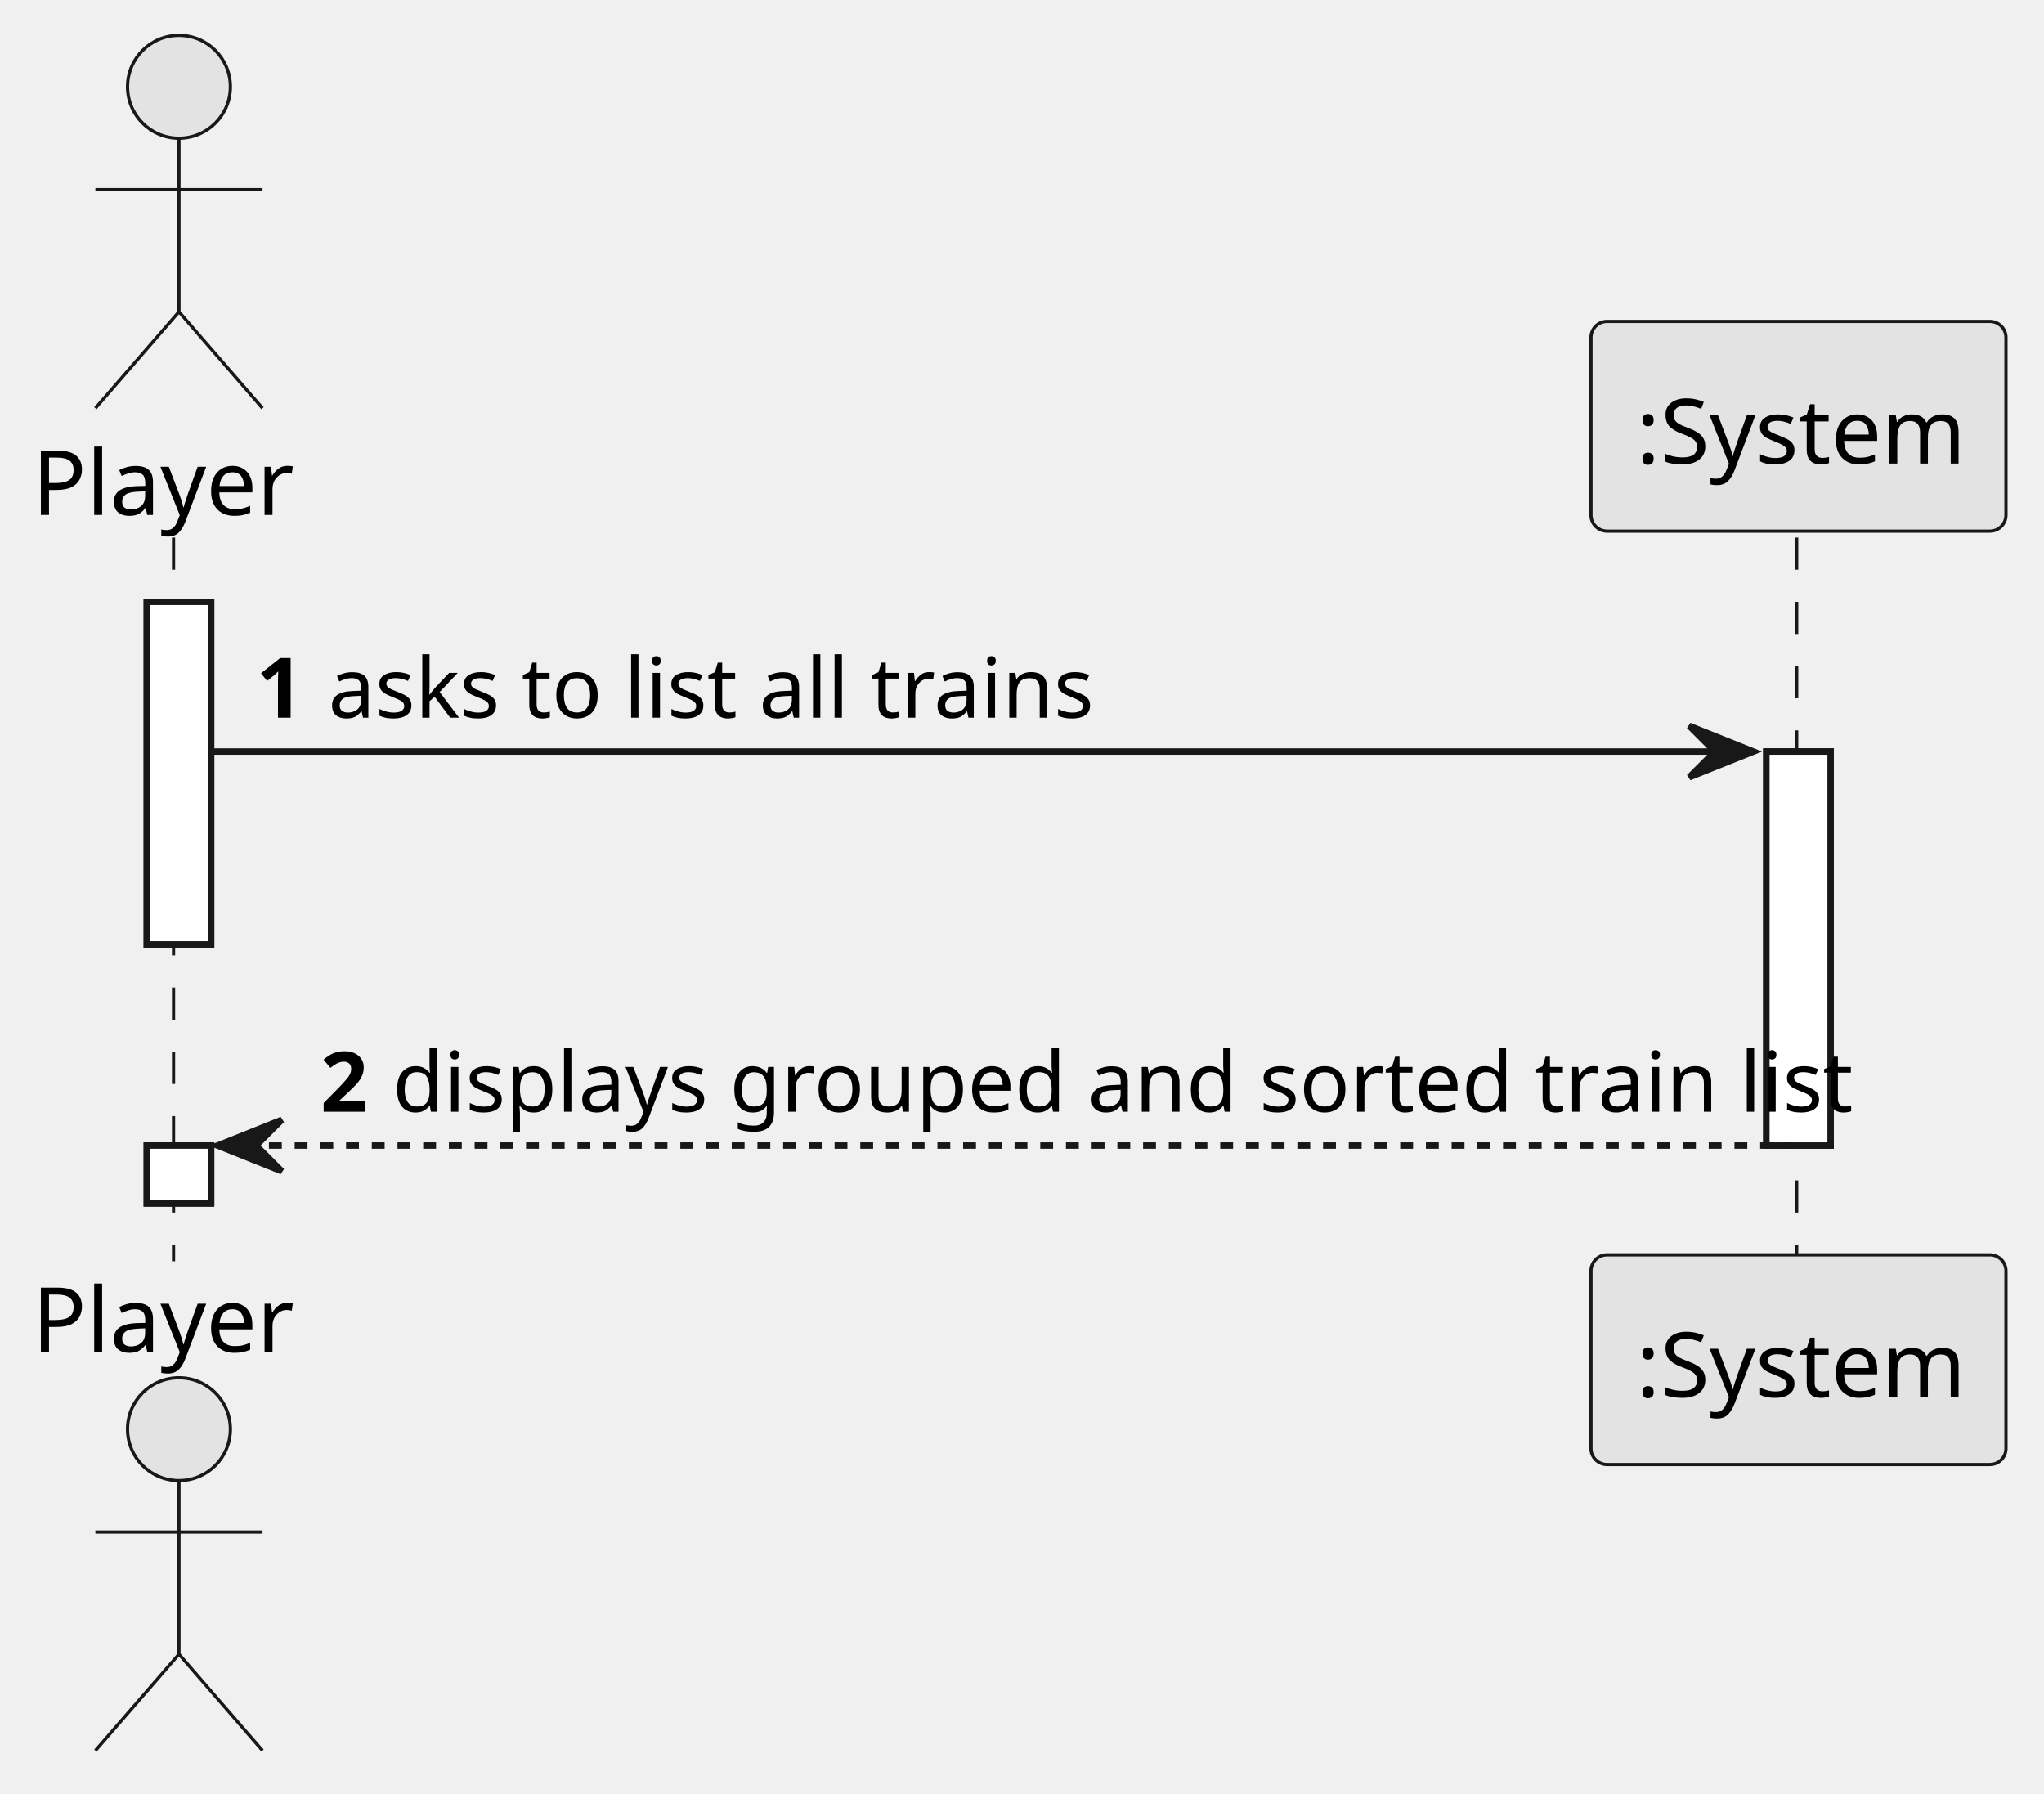
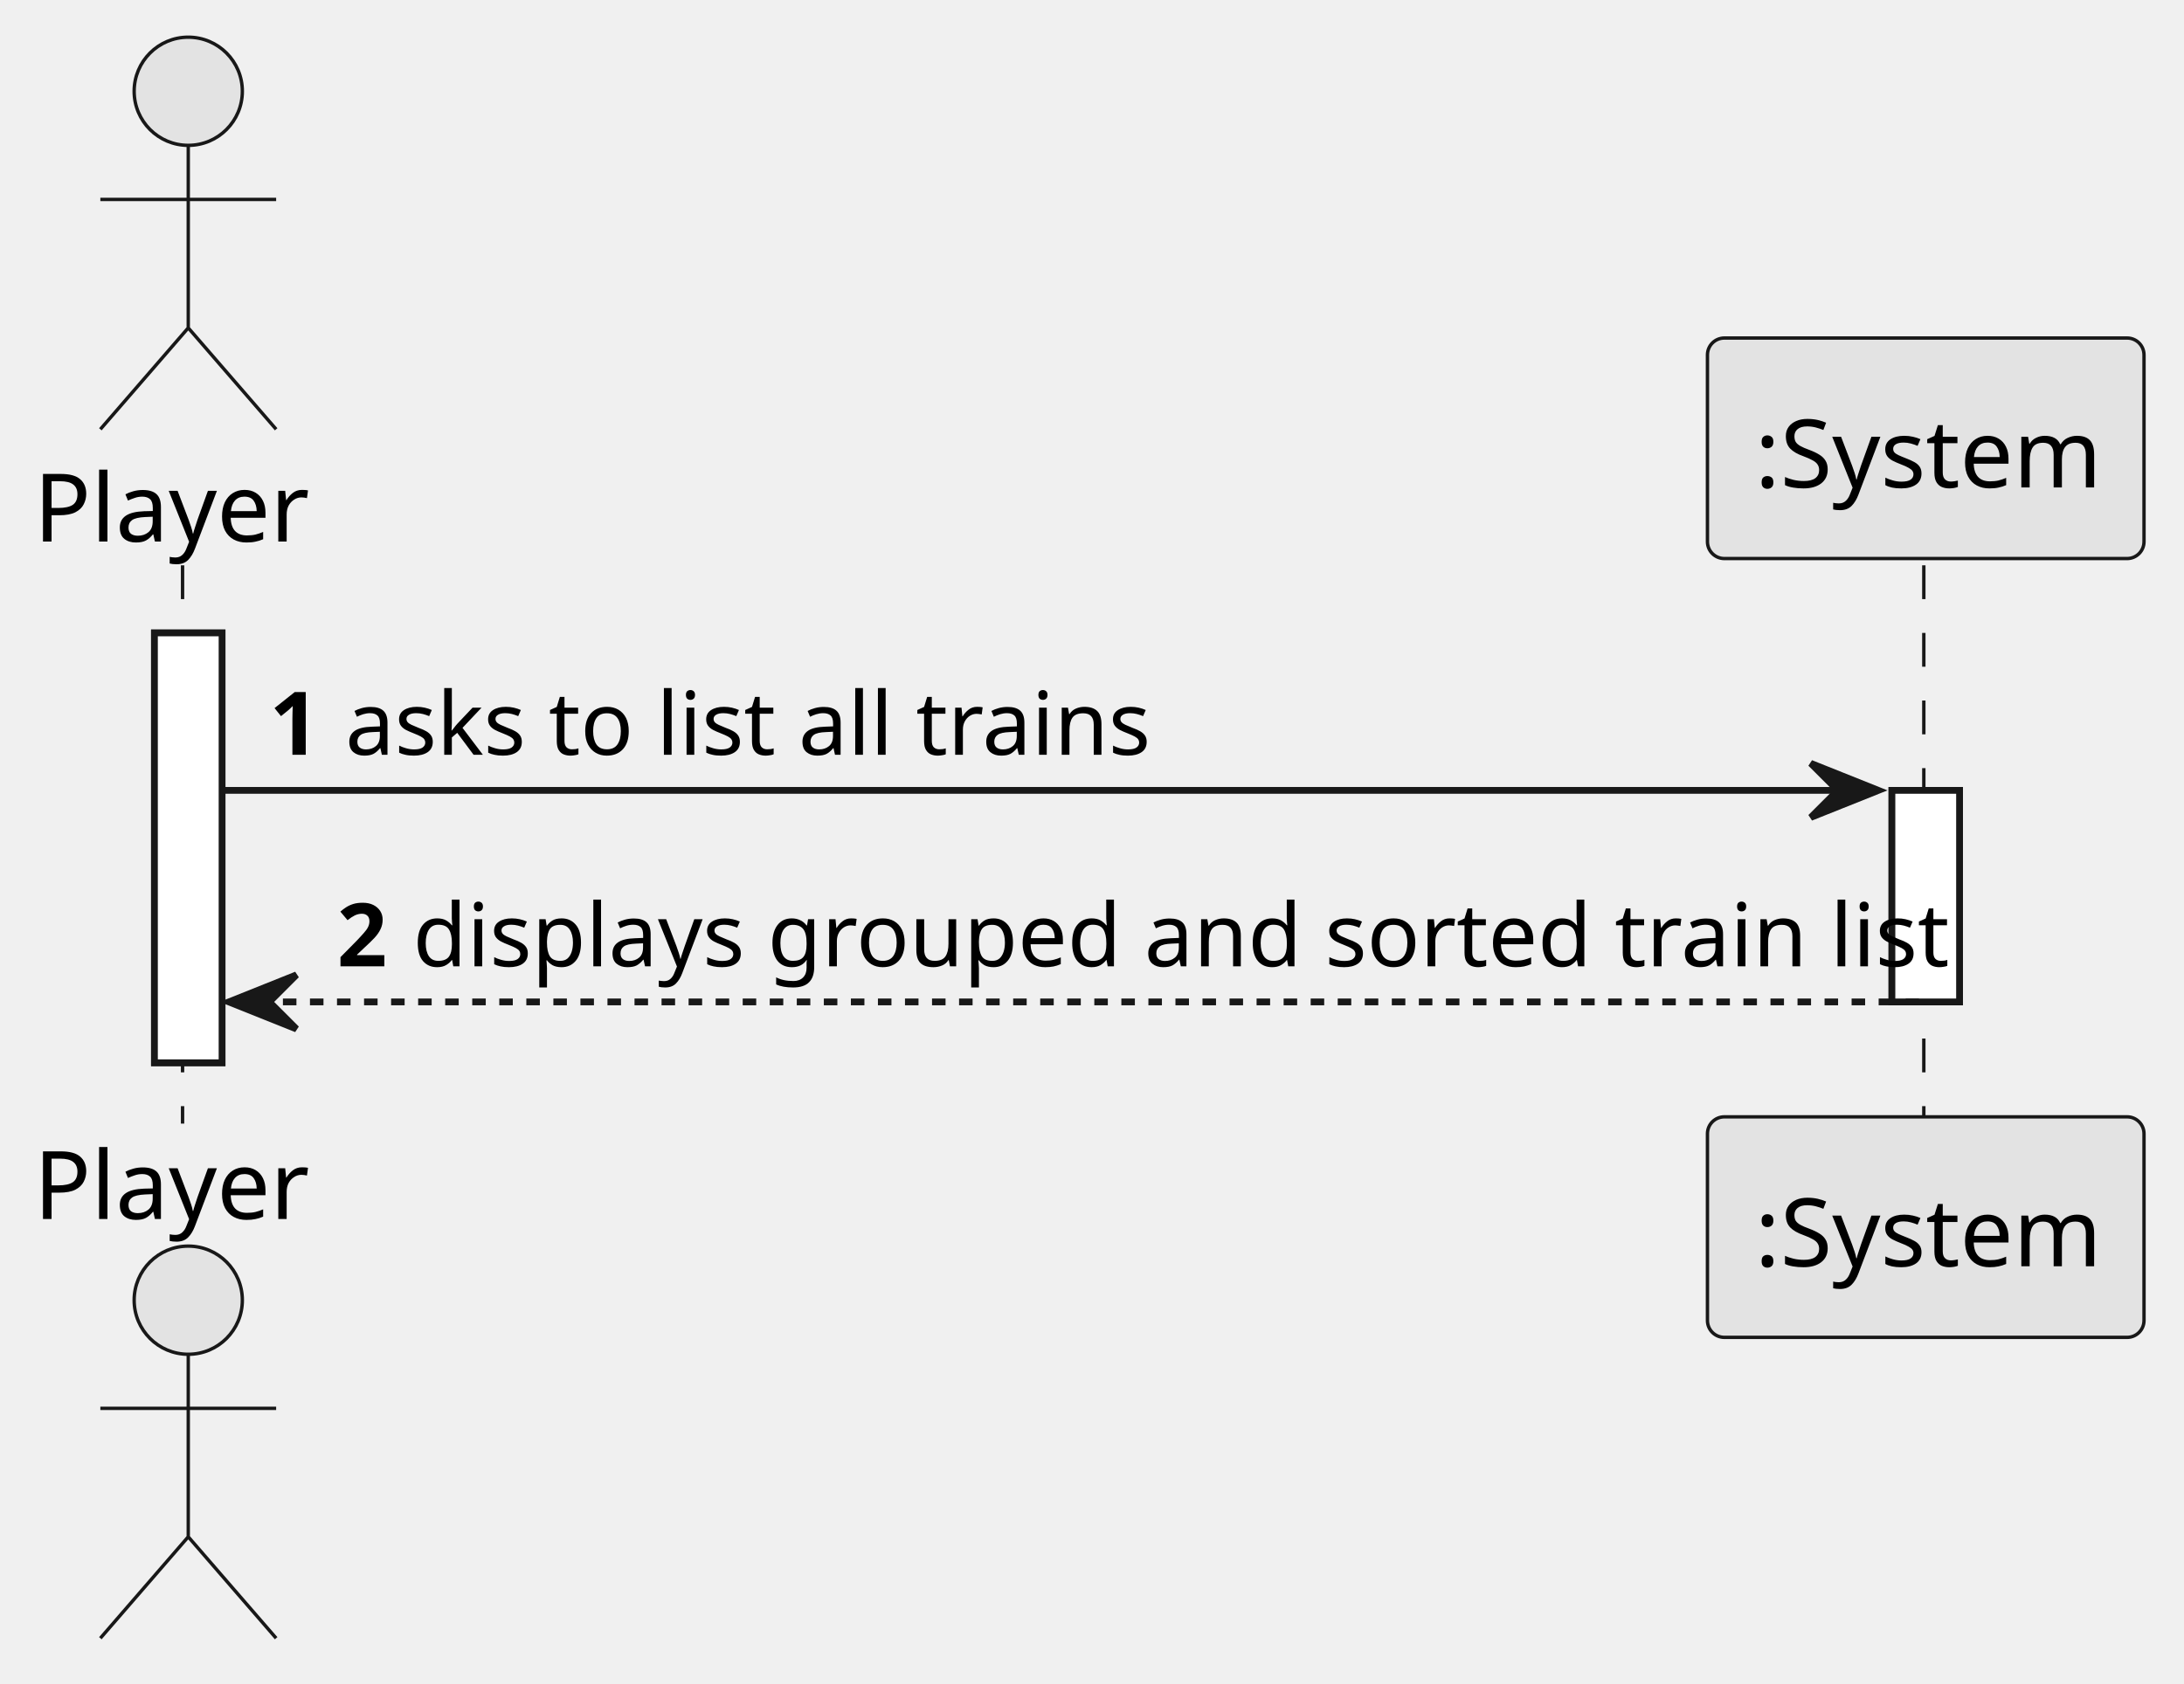
- <svg xmlns="http://www.w3.org/2000/svg" contentStyleType="text/css" height="279px" preserveAspectRatio="none" style="width:318px;height:279px;background:#FFFFFF;" version="1.1" viewBox="0 0 318 279" width="318px" zoomAndPan="magnify">
+ <svg xmlns="http://www.w3.org/2000/svg" contentStyleType="text/css" height="249px" preserveAspectRatio="none" style="width:323px;height:249px;background:#FFFFFF;" version="1.1" viewBox="0 0 323 249" width="323px" zoomAndPan="magnify">
  <defs />
  <g>
-     <rect fill="#FFFFFF" height="53.291" style="stroke:#181818;stroke-width:1.0;" width="10" x="22.841" y="93.621" />
-     <rect fill="#FFFFFF" height="9" style="stroke:#181818;stroke-width:1.0;" width="10" x="22.841" y="178.203" />
-     <rect fill="#FFFFFF" height="61.291" style="stroke:#181818;stroke-width:1.0;" width="10" x="274.804" y="116.912" />
-     <line style="stroke:#181818;stroke-width:0.5;stroke-dasharray:5.0,5.0;" x1="27" x2="27" y1="83.621" y2="196.203" />
-     <line style="stroke:#181818;stroke-width:0.5;stroke-dasharray:5.0,5.0;" x1="279.521" x2="279.521" y1="83.621" y2="196.203" />
+     <rect fill="#FFFFFF" height="63.582" style="stroke:#181818;stroke-width:1.0;" width="10" x="22.841" y="93.621" />
+     <rect fill="#FFFFFF" height="31.291" style="stroke:#181818;stroke-width:1.0;" width="10" x="279.804" y="116.912" />
+     <line style="stroke:#181818;stroke-width:0.5;stroke-dasharray:5.0,5.0;" x1="27" x2="27" y1="83.621" y2="166.203" />
+     <line style="stroke:#181818;stroke-width:0.5;stroke-dasharray:5.0,5.0;" x1="284.521" x2="284.521" y1="83.621" y2="166.203" />
    <text fill="#000000" font-family="sans-serif" font-size="14" lengthAdjust="spacing" textLength="39.683" x="5" y="80.107">Player</text>
    <ellipse cx="27.841" cy="13.5" fill="#E3E3E3" rx="8" ry="8" style="stroke:#181818;stroke-width:0.5;" />
    <path d="M27.841,21.5 L27.841,48.5 M14.841,29.5 L40.841,29.5 M27.841,48.5 L14.841,63.5 M27.841,48.5 L40.841,63.5 " fill="none" style="stroke:#181818;stroke-width:0.5;" />
-     <text fill="#000000" font-family="sans-serif" font-size="14" lengthAdjust="spacing" textLength="39.683" x="5" y="210.31">Player</text>
-     <ellipse cx="27.841" cy="222.324" fill="#E3E3E3" rx="8" ry="8" style="stroke:#181818;stroke-width:0.5;" />
-     <path d="M27.841,230.324 L27.841,257.324 M14.841,238.324 L40.841,238.324 M27.841,257.324 L14.841,272.324 M27.841,257.324 L40.841,272.324 " fill="none" style="stroke:#181818;stroke-width:0.5;" />
-     <rect fill="#E3E3E3" height="32.621" rx="2.5" ry="2.5" style="stroke:#181818;stroke-width:0.5;" width="64.565" x="247.521" y="50" />
-     <text fill="#000000" font-family="sans-serif" font-size="14" lengthAdjust="spacing" textLength="50.565" x="254.521" y="72.107">:System</text>
-     <rect fill="#E3E3E3" height="32.621" rx="2.5" ry="2.5" style="stroke:#181818;stroke-width:0.5;" width="64.565" x="247.521" y="195.203" />
-     <text fill="#000000" font-family="sans-serif" font-size="14" lengthAdjust="spacing" textLength="50.565" x="254.521" y="217.31">:System</text>
-     <rect fill="#FFFFFF" height="53.291" style="stroke:#181818;stroke-width:1.0;" width="10" x="22.841" y="93.621" />
-     <rect fill="#FFFFFF" height="9" style="stroke:#181818;stroke-width:1.0;" width="10" x="22.841" y="178.203" />
-     <rect fill="#FFFFFF" height="61.291" style="stroke:#181818;stroke-width:1.0;" width="10" x="274.804" y="116.912" />
-     <polygon fill="#181818" points="262.804,112.912,272.804,116.912,262.804,120.912,266.804,116.912" style="stroke:#181818;stroke-width:1.0;" />
-     <line style="stroke:#181818;stroke-width:1.0;" x1="32.841" x2="268.804" y1="116.912" y2="116.912" />
+     <text fill="#000000" font-family="sans-serif" font-size="14" lengthAdjust="spacing" textLength="39.683" x="5" y="180.31">Player</text>
+     <ellipse cx="27.841" cy="192.324" fill="#E3E3E3" rx="8" ry="8" style="stroke:#181818;stroke-width:0.5;" />
+     <path d="M27.841,200.324 L27.841,227.324 M14.841,208.324 L40.841,208.324 M27.841,227.324 L14.841,242.324 M27.841,227.324 L40.841,242.324 " fill="none" style="stroke:#181818;stroke-width:0.5;" />
+     <rect fill="#E3E3E3" height="32.621" rx="2.5" ry="2.5" style="stroke:#181818;stroke-width:0.5;" width="64.565" x="252.521" y="50" />
+     <text fill="#000000" font-family="sans-serif" font-size="14" lengthAdjust="spacing" textLength="50.565" x="259.521" y="72.107">:System</text>
+     <rect fill="#E3E3E3" height="32.621" rx="2.5" ry="2.5" style="stroke:#181818;stroke-width:0.5;" width="64.565" x="252.521" y="165.203" />
+     <text fill="#000000" font-family="sans-serif" font-size="14" lengthAdjust="spacing" textLength="50.565" x="259.521" y="187.31">:System</text>
+     <rect fill="#FFFFFF" height="63.582" style="stroke:#181818;stroke-width:1.0;" width="10" x="22.841" y="93.621" />
+     <rect fill="#FFFFFF" height="31.291" style="stroke:#181818;stroke-width:1.0;" width="10" x="279.804" y="116.912" />
+     <polygon fill="#181818" points="267.804,112.912,277.804,116.912,267.804,120.912,271.804,116.912" style="stroke:#181818;stroke-width:1.0;" />
+     <line style="stroke:#181818;stroke-width:1.0;" x1="32.841" x2="273.804" y1="116.912" y2="116.912" />
    <text fill="#000000" font-family="sans-serif" font-size="13" font-weight="bold" lengthAdjust="spacing" textLength="7.23" x="39.841" y="111.649">1</text>
    <text fill="#000000" font-family="sans-serif" font-size="13" lengthAdjust="spacing" textLength="112.703" x="51.071" y="111.649">asks to list all trains</text>
-     <polygon fill="#181818" points="43.841,174.203,33.841,178.203,43.841,182.203,39.841,178.203" style="stroke:#181818;stroke-width:1.0;" />
-     <line style="stroke:#181818;stroke-width:1.0;stroke-dasharray:2.0,2.0;" x1="37.841" x2="278.804" y1="178.203" y2="178.203" />
-     <text fill="#000000" font-family="sans-serif" font-size="13" font-weight="bold" lengthAdjust="spacing" textLength="7.23" x="49.841" y="172.94">2</text>
-     <text fill="#000000" font-family="sans-serif" font-size="13" lengthAdjust="spacing" textLength="211.732" x="61.071" y="172.94">displays grouped and sorted train list</text>
+     <polygon fill="#181818" points="43.841,144.203,33.841,148.203,43.841,152.203,39.841,148.203" style="stroke:#181818;stroke-width:1.0;" />
+     <line style="stroke:#181818;stroke-width:1.0;stroke-dasharray:2.0,2.0;" x1="37.841" x2="283.804" y1="148.203" y2="148.203" />
+     <text fill="#000000" font-family="sans-serif" font-size="13" font-weight="bold" lengthAdjust="spacing" textLength="7.23" x="49.841" y="142.94">2</text>
+     <text fill="#000000" font-family="sans-serif" font-size="13" lengthAdjust="spacing" textLength="211.732" x="61.071" y="142.94">displays grouped and sorted train list</text>
  </g>
</svg>
